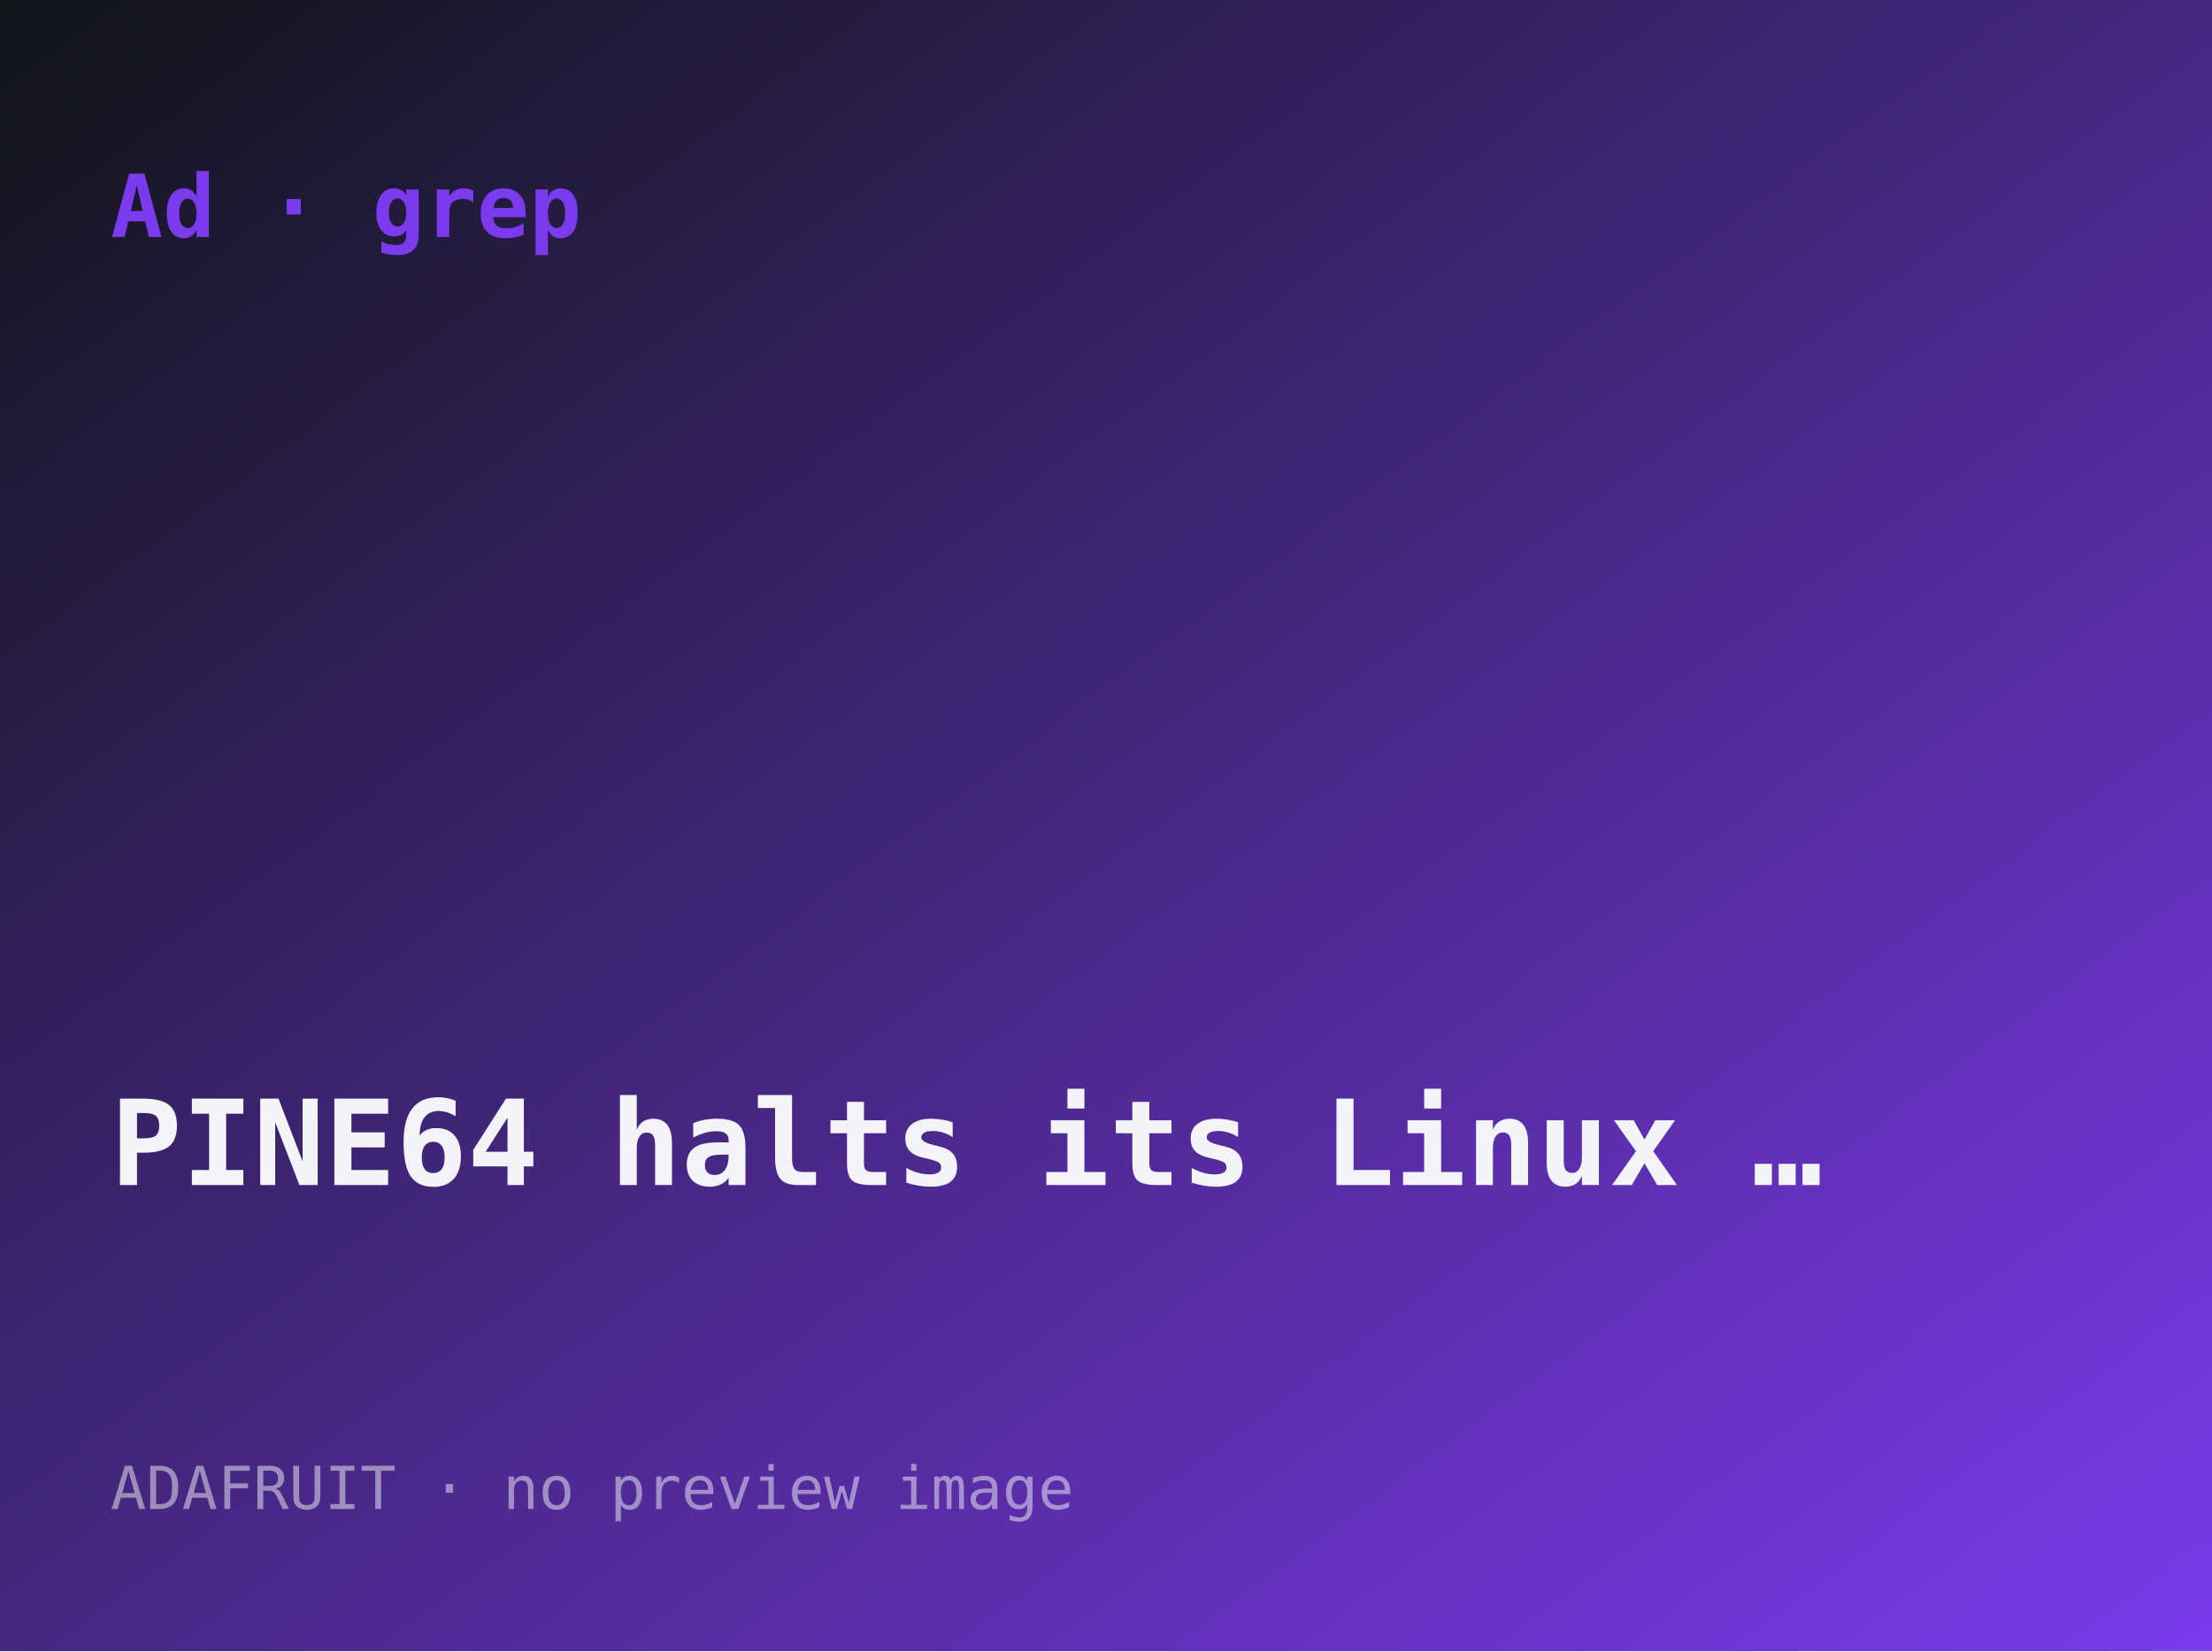
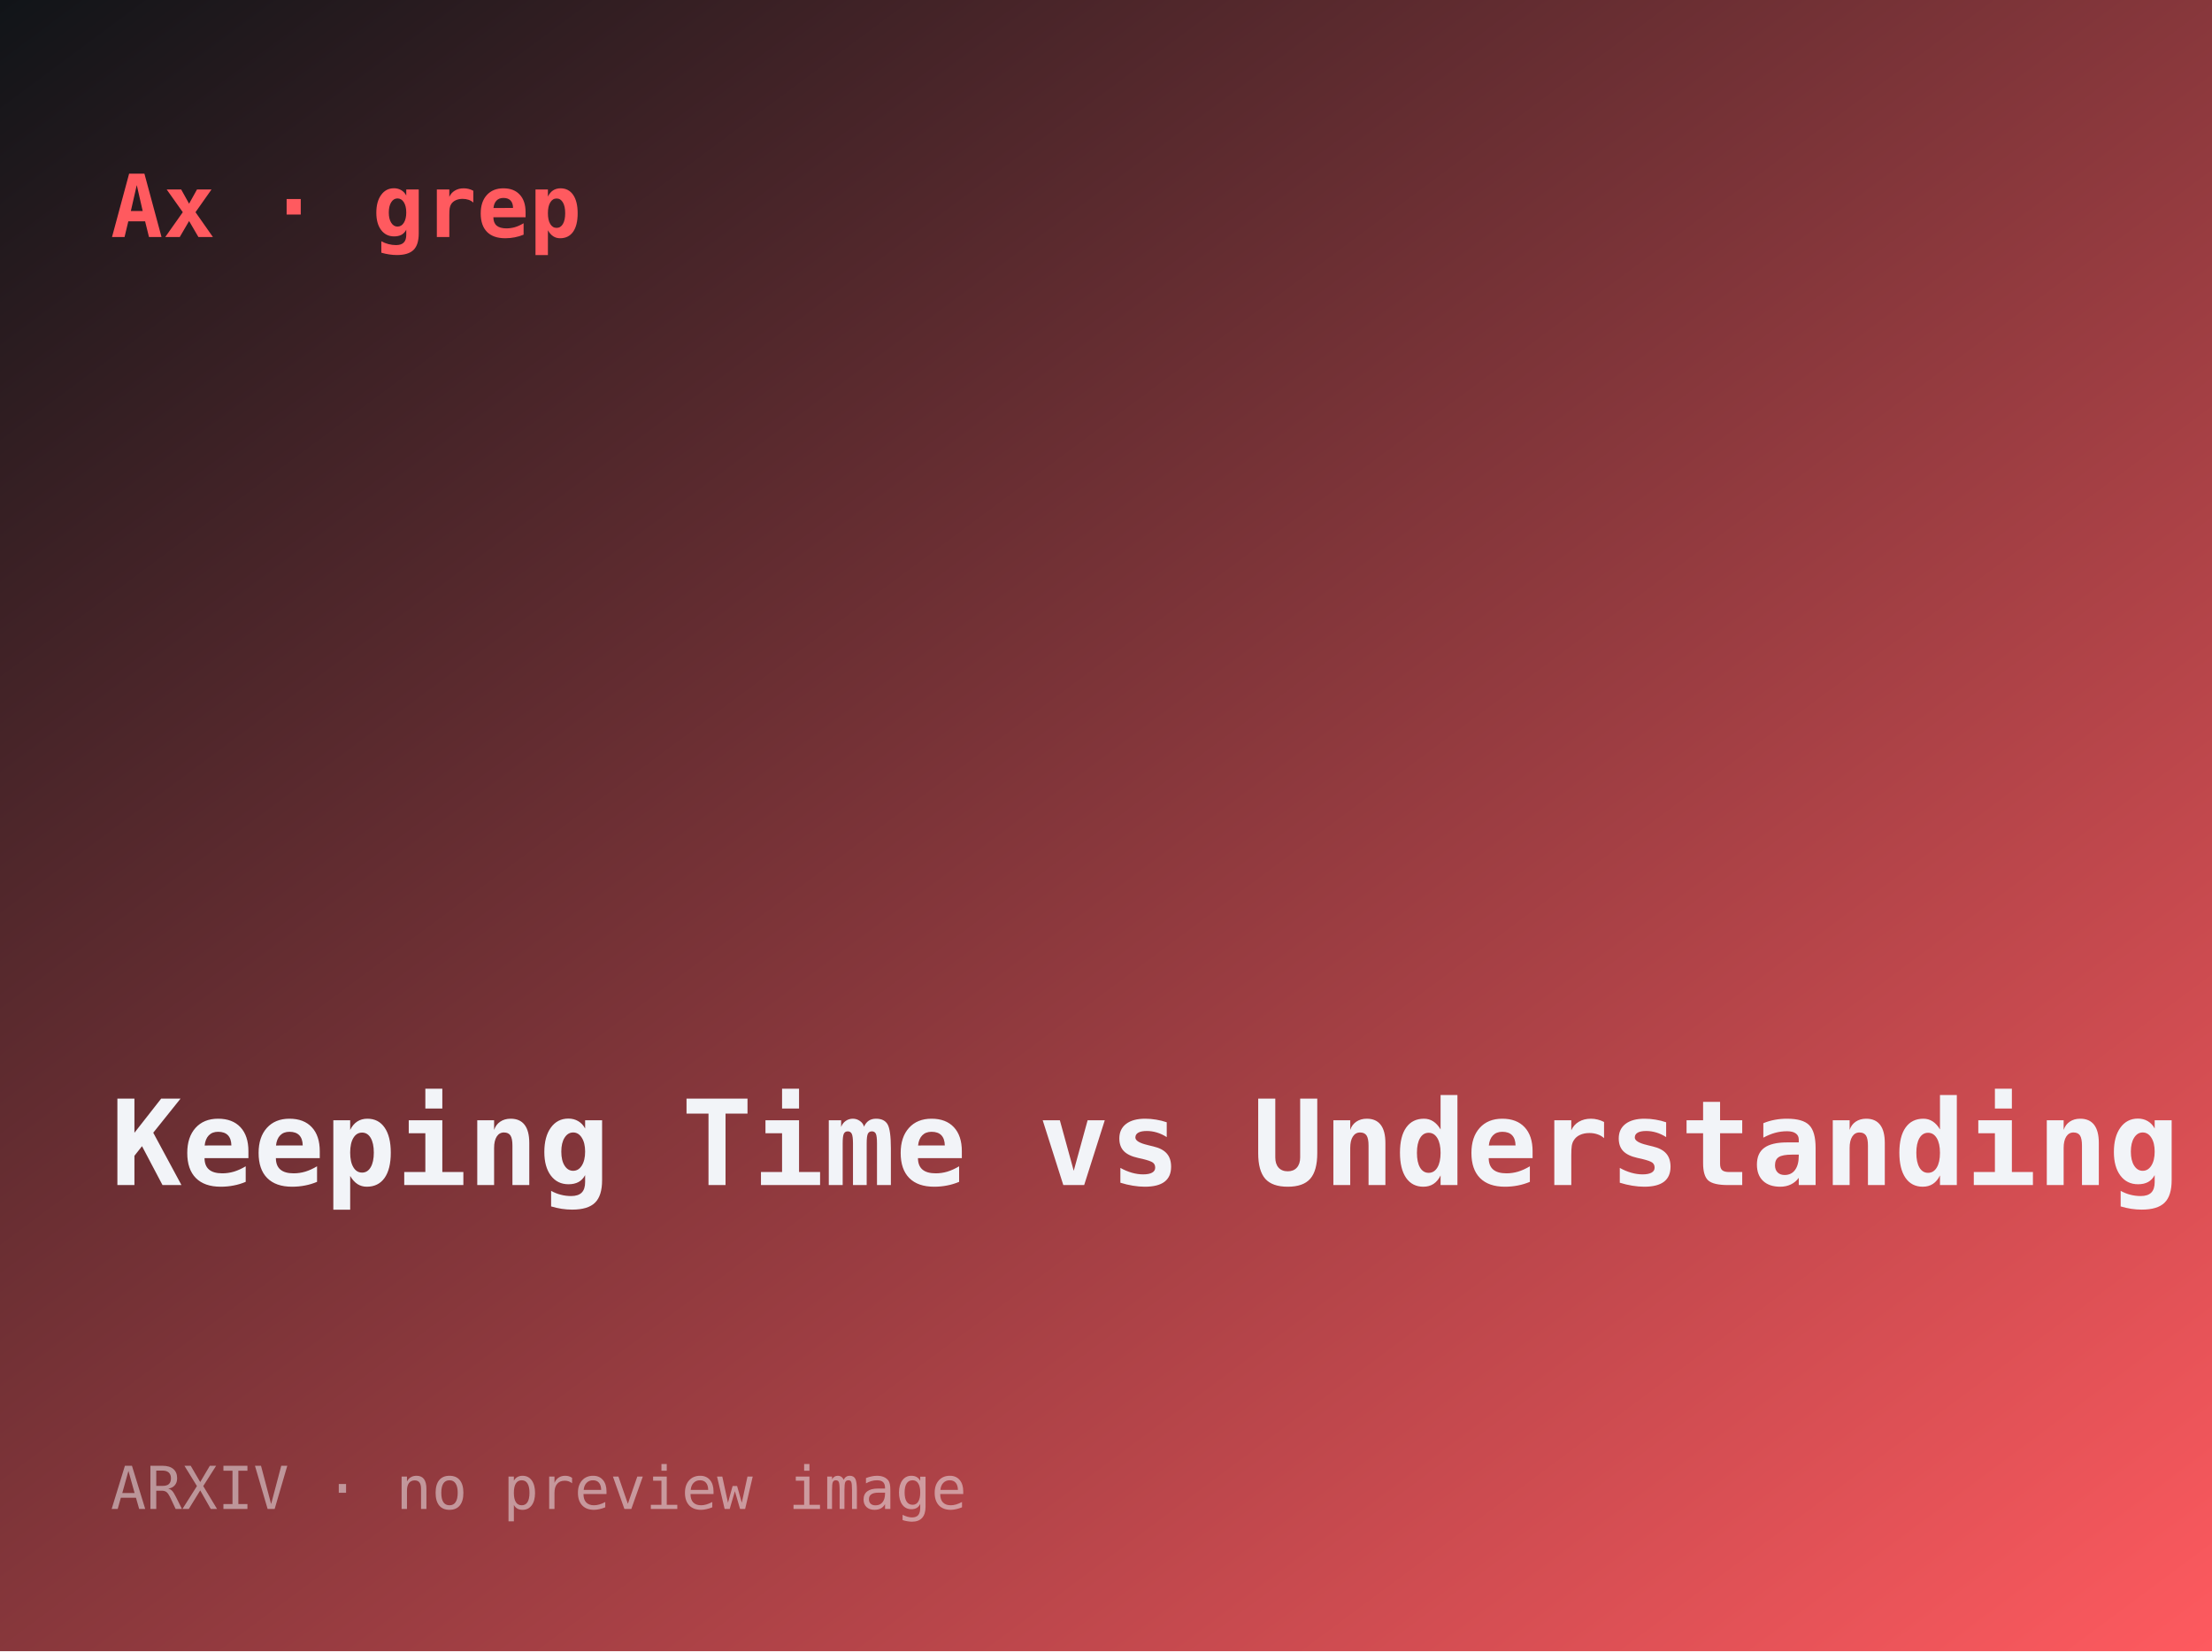
- <svg xmlns="http://www.w3.org/2000/svg" width="560" height="418" viewBox="0 0 560 418" role="img" aria-label="PINE64 halts its Linux hardware line as the AI bubble bites">
+ <svg xmlns="http://www.w3.org/2000/svg" width="560" height="418" viewBox="0 0 560 418" role="img" aria-label="Keeping Time vs. Understanding Time: Neither Alone Explains Temporal Reasoning i">
  <defs>
    <linearGradient id="g" x1="0" y1="0" x2="1" y2="1">
      <stop offset="0" stop-color="#101418" />
-       <stop offset="1" stop-color="#7c3aed" />
+       <stop offset="1" stop-color="#ff5a5f" />
    </linearGradient>
  </defs>
  <rect width="560" height="418" fill="url(#g)" />
-   <text x="28" y="60" font-family="ui-monospace,monospace" font-size="22" fill="#7c3aed" font-weight="700">Ad · grep</text>
-   <text x="28" y="300" font-family="ui-monospace,monospace" font-size="30" fill="#f2f4f8" font-weight="600">PINE64 halts its Linux …</text>
-   <text x="28" y="382" font-family="ui-monospace,monospace" font-size="15" fill="rgba(242,244,248,.5)">ADAFRUIT · no preview image</text>
+   <text x="28" y="60" font-family="ui-monospace,monospace" font-size="22" fill="#ff5a5f" font-weight="700">Ax · grep</text>
+   <text x="28" y="300" font-family="ui-monospace,monospace" font-size="30" fill="#f2f4f8" font-weight="600">Keeping Time vs Understanding …</text>
+   <text x="28" y="382" font-family="ui-monospace,monospace" font-size="15" fill="rgba(242,244,248,.5)">ARXIV · no preview image</text>
</svg>
